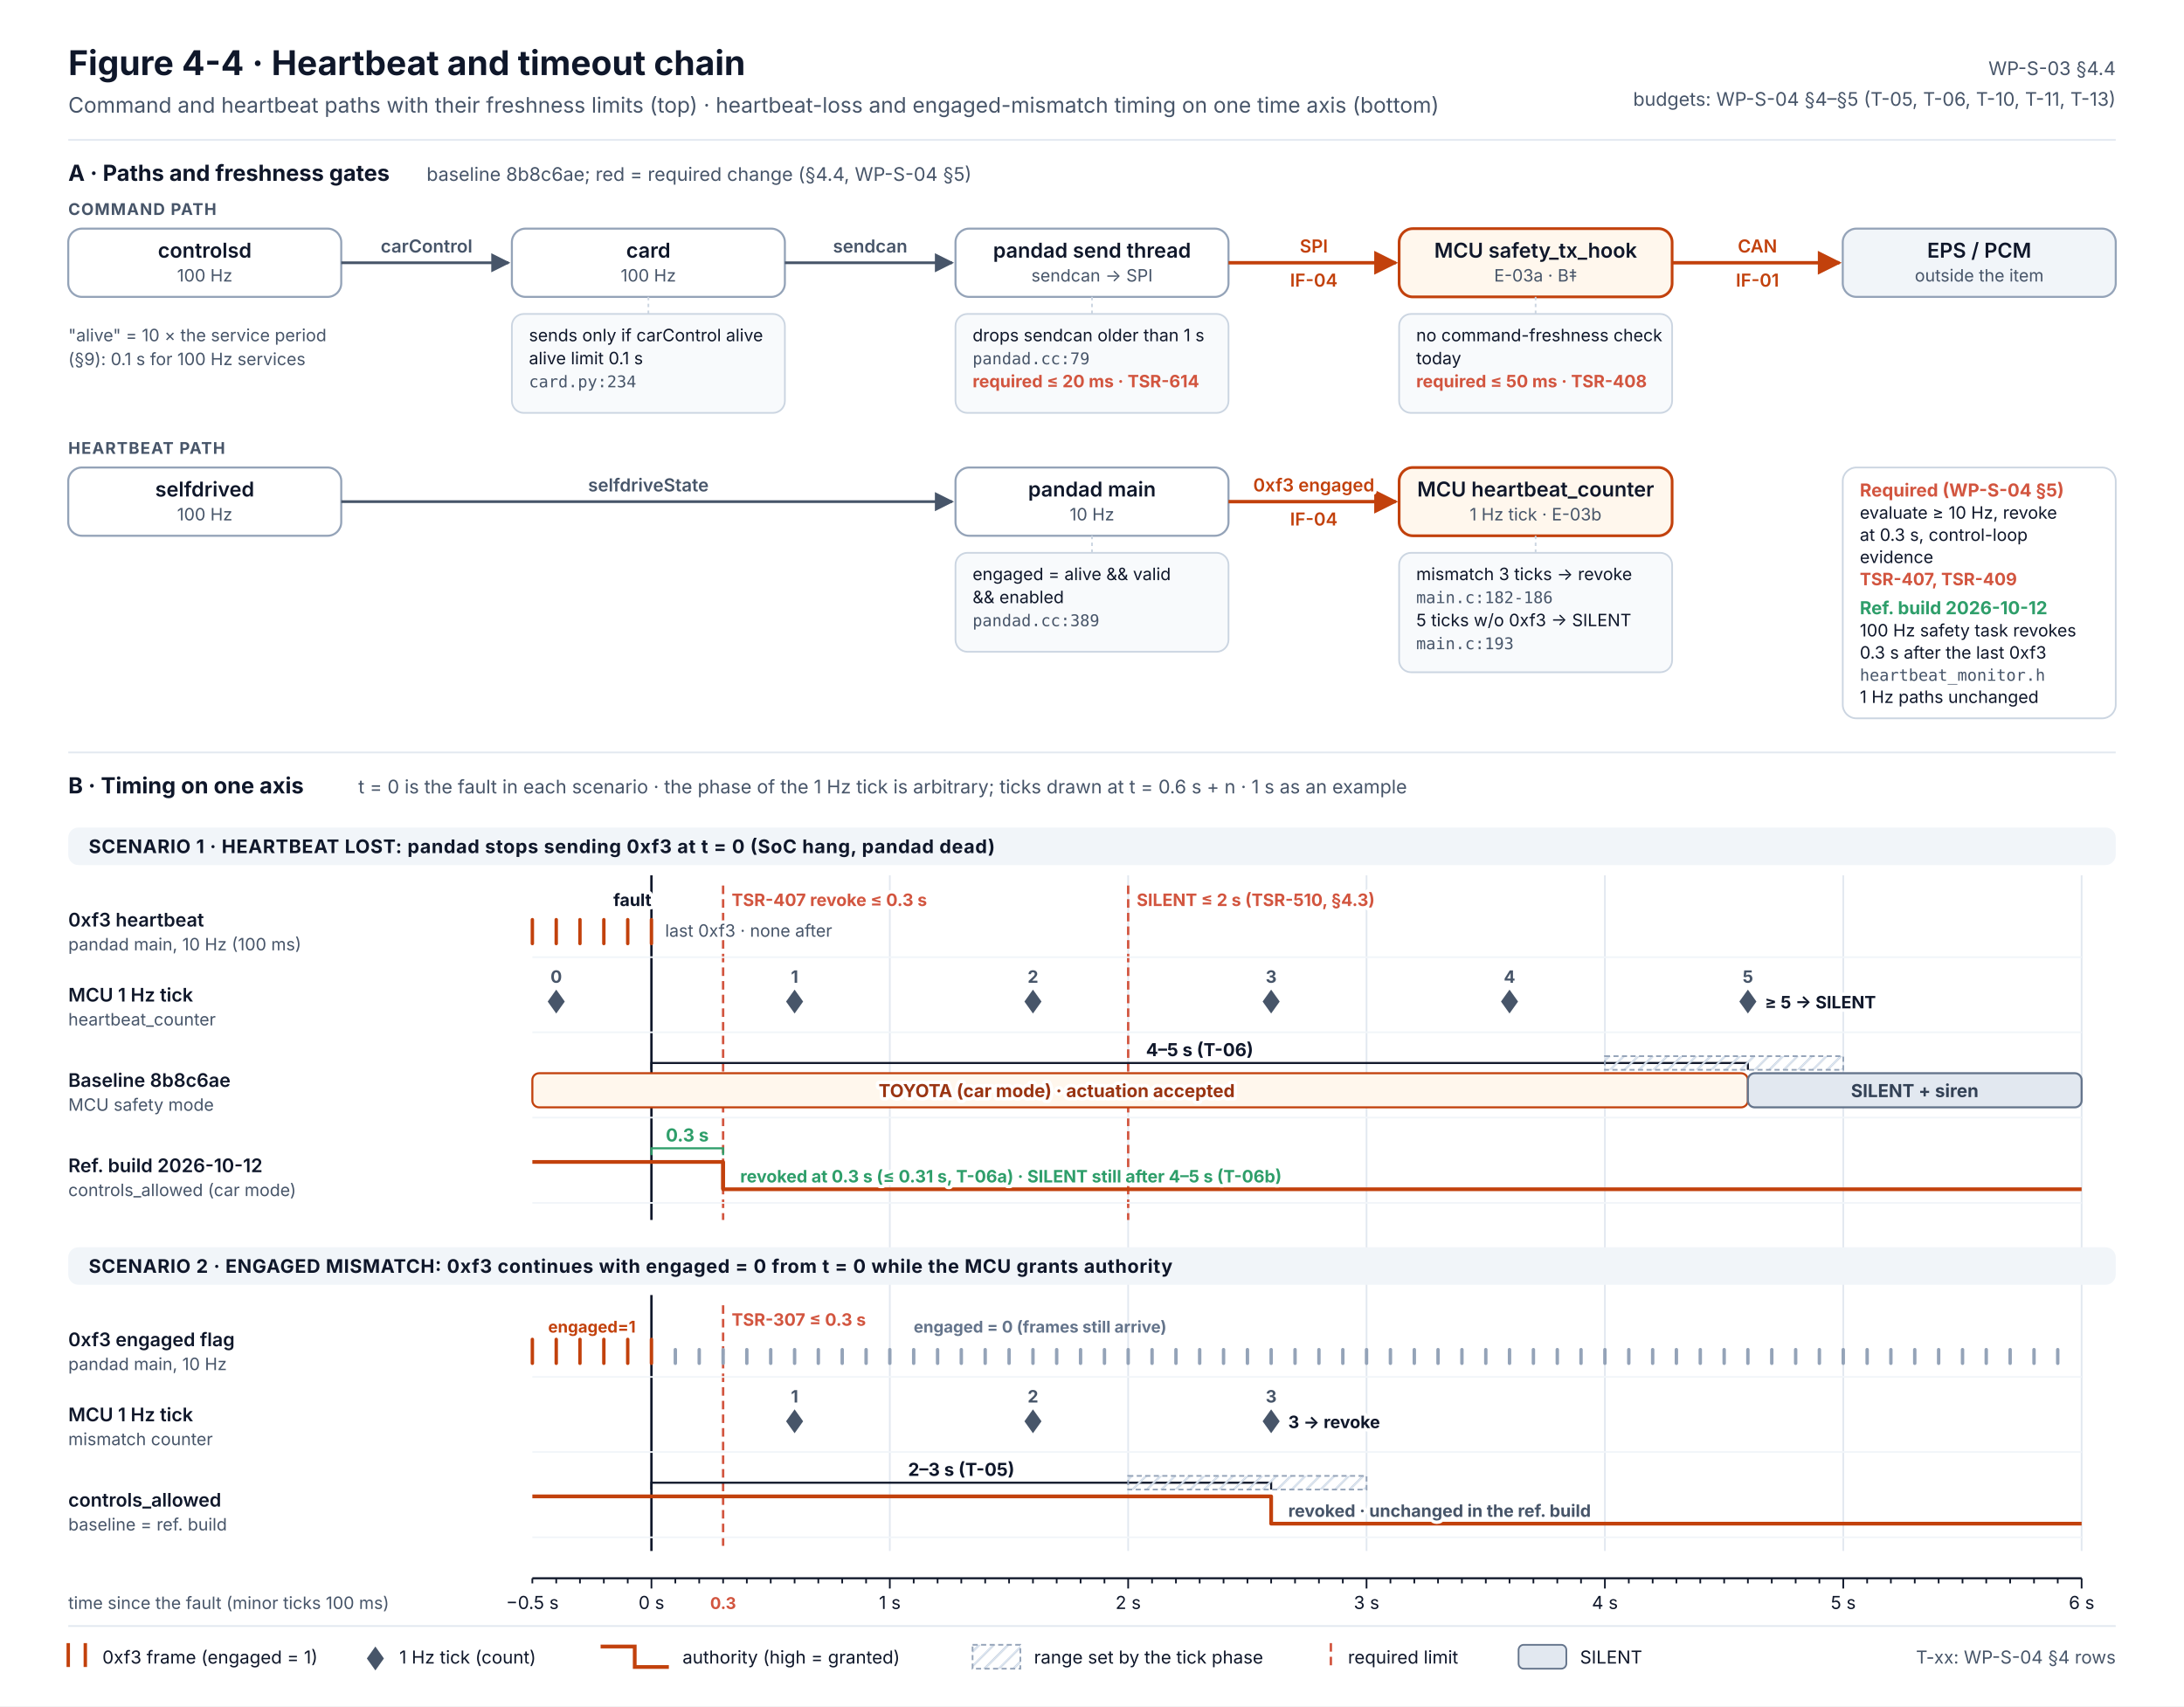
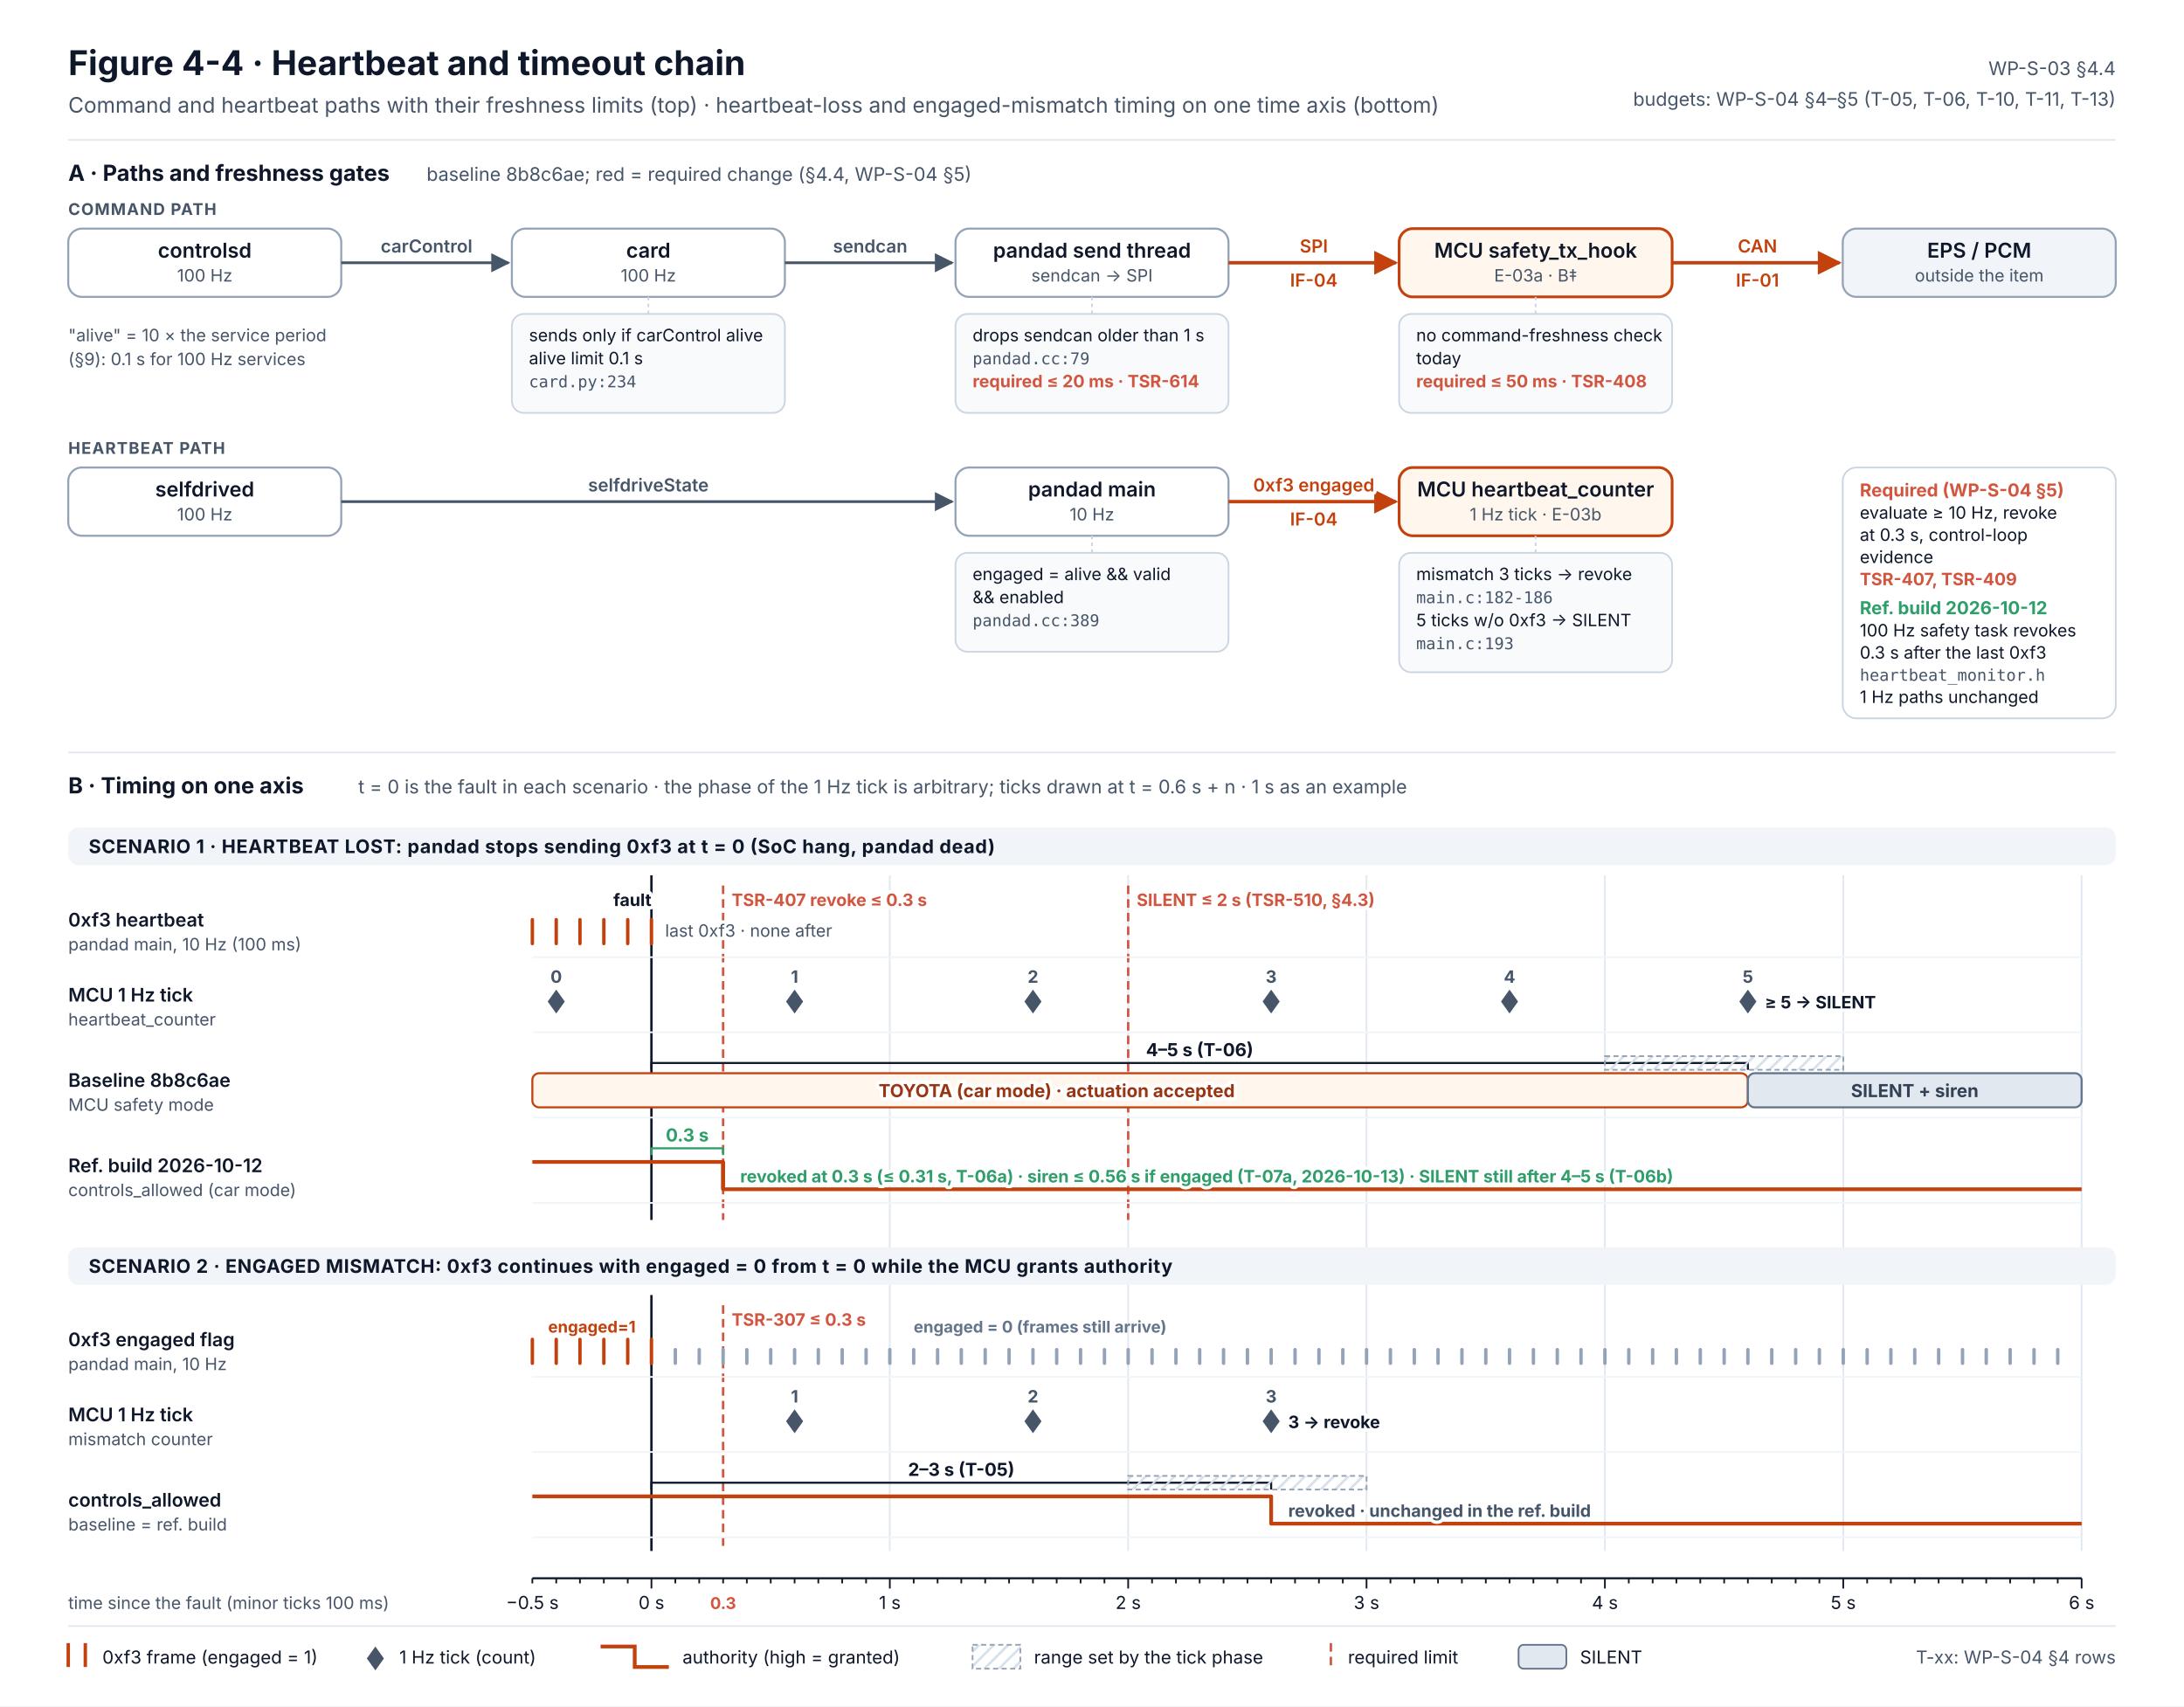
<svg xmlns="http://www.w3.org/2000/svg" width="1280" height="1000" viewBox="0 0 1280 1000" font-family="Inter, 'Segoe UI', Helvetica, Arial, sans-serif" role="img" aria-labelledby="t d">
  <defs>
    <marker id="aR" viewBox="0 0 10 10" refX="9" refY="5" markerWidth="7" markerHeight="7" orient="auto-start-reverse">
      <path d="M0 0L10 5L0 10z" fill="#C2410C" />
    </marker>
    <marker id="aG" viewBox="0 0 10 10" refX="9" refY="5" markerWidth="7" markerHeight="7" orient="auto-start-reverse">
      <path d="M0 0L10 5L0 10z" fill="#475569" />
    </marker>
    <marker id="bk" viewBox="0 0 10 10" refX="5" refY="5" markerWidth="6" markerHeight="6" orient="auto-start-reverse">
      <path d="M0 0L10 5L0 10z" fill="#0F172A" />
    </marker>
    <pattern id="unc" width="6" height="6" patternUnits="userSpaceOnUse" patternTransform="rotate(45)">
      <line x1="0" y1="0" x2="0" y2="6" stroke="#CBD5E1" stroke-width="2.5" />
    </pattern>
    <style>
.t{fill:#0F172A}.m{fill:#475569}.s{font-size:11px}.xs{font-size:10px}.b{font-weight:700}.sb{font-weight:600}
.box{fill:#FFFFFF;stroke:#94A3B8;stroke-width:1.2}
.ext{fill:#F1F5F9;stroke:#94A3B8;stroke-width:1.2}
.ml{font-size:10.5px;font-weight:600}
.h{paint-order:stroke;stroke:#FFFFFF;stroke-width:4px;stroke-linejoin:round}
.ref{font-size:9.5px;fill:#475569;font-family:'JetBrains Mono',Consolas,Menlo,monospace}
.tag{font-size:10px;font-weight:700;letter-spacing:.04em}
</style>
  </defs>
  <rect width="1280" height="1000" fill="#FFFFFF" />
  <text x="40" y="44" class="t b" font-size="20">Figure 4-4 · Heartbeat and timeout chain</text>
  <text x="40" y="66" class="m" font-size="12.5">Command and heartbeat paths with their freshness limits (top) · heartbeat-loss and engaged-mismatch timing on one time axis (bottom)</text>
  <text x="1240" y="44" class="m s" text-anchor="end">WP-S-03 §4.4</text>
  <text x="1240" y="62" class="m s" text-anchor="end">budgets: WP-S-04 §4–§5 (T-05, T-06, T-10, T-11, T-13)</text>
  <line x1="40" y1="82" x2="1240" y2="82" stroke="#E2E8F0" />
  <text x="40" y="106" class="t b" font-size="13">A · Paths and freshness gates</text>
  <text x="250" y="106" class="m s">baseline 8b8c6ae; red = required change (§4.4, WP-S-04 §5)</text>
  <text x="40" y="126" class="m" font-size="9.5" font-weight="700" letter-spacing=".06em">COMMAND PATH</text>
  <rect x="40" y="134" width="160" height="40" rx="8" class="box" />
  <text x="120.0" y="151" class="t sb" font-size="12" text-anchor="middle">controlsd</text>
  <text x="120.0" y="165" class="m xs" text-anchor="middle">100 Hz</text>
  <rect x="300" y="134" width="160" height="40" rx="8" class="box" />
  <text x="380.0" y="151" class="t sb" font-size="12" text-anchor="middle">card</text>
  <text x="380.0" y="165" class="m xs" text-anchor="middle">100 Hz</text>
  <rect x="560" y="134" width="160" height="40" rx="8" class="box" />
  <text x="640.0" y="151" class="t sb" font-size="12" text-anchor="middle">pandad send thread</text>
  <text x="640.0" y="165" class="m xs" text-anchor="middle">sendcan → SPI</text>
  <rect x="820" y="134" width="160" height="40" rx="8" fill="#FFF7ED" stroke="#C2410C" stroke-width="1.6" />
  <text x="900.0" y="151" class="t sb" font-size="12" text-anchor="middle">MCU safety_tx_hook</text>
  <text x="900.0" y="165" class="m xs" text-anchor="middle">E-03a · B‡</text>
  <rect x="1080" y="134" width="160" height="40" rx="8" class="ext" />
  <text x="1160.0" y="151" class="t sb" font-size="12" text-anchor="middle">EPS / PCM</text>
  <text x="1160.0" y="165" class="m xs" text-anchor="middle">outside the item</text>
  <path d="M200 154 H298" fill="none" stroke="#475569" stroke-width="1.6" marker-end="url(#aG)" />
  <text x="250.0" y="148" class="ml h" fill="#475569" text-anchor="middle">carControl</text>
  <path d="M460 154 H558" fill="none" stroke="#475569" stroke-width="1.6" marker-end="url(#aG)" />
  <text x="510.0" y="148" class="ml h" fill="#475569" text-anchor="middle">sendcan</text>
  <path d="M720 154 H818" fill="none" stroke="#C2410C" stroke-width="2" marker-end="url(#aR)" />
  <text x="770.0" y="148" class="ml h" fill="#C2410C" text-anchor="middle">SPI</text>
  <text x="770.0" y="168" class="ml h" fill="#C2410C" text-anchor="middle">IF-04</text>
  <path d="M980 154 H1078" fill="none" stroke="#C2410C" stroke-width="2" marker-end="url(#aR)" />
  <text x="1030.0" y="148" class="ml h" fill="#C2410C" text-anchor="middle">CAN</text>
  <text x="1030.0" y="168" class="ml h" fill="#C2410C" text-anchor="middle">IF-01</text>
  <line x1="380.0" y1="174" x2="380.0" y2="184" stroke="#CBD5E1" stroke-dasharray="2 2" />
  <line x1="640.0" y1="174" x2="640.0" y2="184" stroke="#CBD5E1" stroke-dasharray="2 2" />
  <line x1="900.0" y1="174" x2="900.0" y2="184" stroke="#CBD5E1" stroke-dasharray="2 2" />
  <rect x="300" y="184" width="160" height="58" rx="7" fill="#F8FAFC" stroke="#CBD5E1" />
  <text x="310" y="200" class="t" font-size="10">sends only if carControl alive</text>
  <text x="310" y="213.5" class="t" font-size="10">alive limit 0.1 s</text>
  <text x="310" y="227.0" class="ref">card.py:234</text>
  <rect x="560" y="184" width="160" height="58" rx="7" fill="#F8FAFC" stroke="#CBD5E1" />
  <text x="570" y="200" class="t" font-size="10">drops sendcan older than 1 s</text>
  <text x="570" y="213.5" class="ref">pandad.cc:79</text>
  <text x="570" y="227.0" font-size="10" font-weight="700" fill="#D2553F">required ≤ 20 ms · TSR-614</text>
  <rect x="820" y="184" width="160" height="58" rx="7" fill="#F8FAFC" stroke="#CBD5E1" />
  <text x="830" y="200" class="t" font-size="10">no command-freshness check</text>
  <text x="830" y="213.5" class="t" font-size="10">today</text>
  <text x="830" y="227.0" font-size="10" font-weight="700" fill="#D2553F">required ≤ 50 ms · TSR-408</text>
  <text x="40" y="200" class="m xs">"alive" = 10 × the service period</text>
  <text x="40" y="214" class="m xs">(§9): 0.1 s for 100 Hz services</text>
  <text x="40" y="266" class="m" font-size="9.5" font-weight="700" letter-spacing=".06em">HEARTBEAT PATH</text>
  <rect x="40" y="274" width="160" height="40" rx="8" class="box" />
  <text x="120.0" y="291" class="t sb" font-size="12" text-anchor="middle">selfdrived</text>
  <text x="120.0" y="305" class="m xs" text-anchor="middle">100 Hz</text>
  <rect x="560" y="274" width="160" height="40" rx="8" class="box" />
  <text x="640.0" y="291" class="t sb" font-size="12" text-anchor="middle">pandad main</text>
  <text x="640.0" y="305" class="m xs" text-anchor="middle">10 Hz</text>
  <rect x="820" y="274" width="160" height="40" rx="8" fill="#FFF7ED" stroke="#C2410C" stroke-width="1.6" />
  <text x="900.0" y="291" class="t sb" font-size="12" text-anchor="middle">MCU heartbeat_counter</text>
  <text x="900.0" y="305" class="m xs" text-anchor="middle">1 Hz tick · E-03b</text>
  <path d="M200 294 H558" fill="none" stroke="#475569" stroke-width="1.6" marker-end="url(#aG)" />
  <text x="380.0" y="288" class="ml h" fill="#475569" text-anchor="middle">selfdriveState</text>
  <path d="M720 294 H818" fill="none" stroke="#C2410C" stroke-width="2" marker-end="url(#aR)" />
  <text x="770.0" y="288" class="ml h" fill="#C2410C" text-anchor="middle">0xf3 engaged</text>
  <text x="770.0" y="308" class="ml h" fill="#C2410C" text-anchor="middle">IF-04</text>
  <line x1="640.0" y1="314" x2="640.0" y2="324" stroke="#CBD5E1" stroke-dasharray="2 2" />
  <line x1="900.0" y1="314" x2="900.0" y2="324" stroke="#CBD5E1" stroke-dasharray="2 2" />
  <rect x="560" y="324" width="160" height="58" rx="7" fill="#F8FAFC" stroke="#CBD5E1" />
  <text x="570" y="340" class="t" font-size="10">engaged = alive &amp;&amp; valid</text>
  <text x="570" y="353.5" class="t" font-size="10">&amp;&amp; enabled</text>
  <text x="570" y="367.0" class="ref">pandad.cc:389</text>
  <rect x="820" y="324" width="160" height="70" rx="7" fill="#F8FAFC" stroke="#CBD5E1" />
  <text x="830" y="340" class="t" font-size="10">mismatch 3 ticks → revoke</text>
  <text x="830" y="353.5" class="ref">main.c:182-186</text>
  <text x="830" y="367.0" class="t" font-size="10">5 ticks w/o 0xf3 → SILENT</text>
  <text x="830" y="380.5" class="ref">main.c:193</text>
  <rect x="1080" y="274" width="160" height="147" rx="8" fill="#FFFFFF" stroke="#CBD5E1" />
  <text x="1090" y="291" font-size="10.5" font-weight="700" fill="#D2553F">Required (WP-S-04 §5)</text>
  <text x="1090" y="304" class="t" font-size="10">evaluate ≥ 10 Hz, revoke</text>
  <text x="1090" y="317" class="t" font-size="10">at 0.3 s, control-loop</text>
  <text x="1090" y="330" class="t" font-size="10">evidence</text>
  <text x="1090" y="343" font-size="10" font-weight="700" fill="#D2553F">TSR-407, TSR-409</text>
  <text x="1090" y="360" font-size="10.5" font-weight="700" fill="#2E9E6A">Ref. build 2026-10-12</text>
  <text x="1090" y="373" class="t" font-size="10">100 Hz safety task revokes</text>
  <text x="1090" y="386" class="t" font-size="10">0.3 s after the last 0xf3</text>
  <text x="1090" y="399" class="ref">heartbeat_monitor.h</text>
  <text x="1090" y="412" class="t" font-size="10">1 Hz paths unchanged</text>
  <line x1="40" y1="441" x2="1240" y2="441" stroke="#E2E8F0" />
  <text x="40" y="465" class="t b" font-size="13">B · Timing on one axis</text>
  <text x="210" y="465" class="m s">t = 0 is the fault in each scenario · the phase of the 1 Hz tick is arbitrary; ticks drawn at t = 0.6 s + n · 1 s as an example</text>
  <line x1="381.8" y1="513" x2="381.8" y2="715" stroke="#0F172A" stroke-width="1.4" />
  <line x1="381.8" y1="759" x2="381.8" y2="909" stroke="#0F172A" stroke-width="1.4" />
  <line x1="521.5" y1="513" x2="521.5" y2="909" stroke="#E2E8F0" stroke-width="1" />
  <line x1="661.2" y1="513" x2="661.2" y2="909" stroke="#E2E8F0" stroke-width="1" />
  <line x1="800.9" y1="513" x2="800.9" y2="909" stroke="#E2E8F0" stroke-width="1" />
  <line x1="940.6" y1="513" x2="940.6" y2="909" stroke="#E2E8F0" stroke-width="1" />
  <line x1="1080.3" y1="513" x2="1080.3" y2="909" stroke="#E2E8F0" stroke-width="1" />
  <line x1="1220.0" y1="513" x2="1220.0" y2="909" stroke="#E2E8F0" stroke-width="1" />
  <line x1="423.8" y1="519" x2="423.8" y2="715" stroke="#D2553F" stroke-width="1.4" stroke-dasharray="5 3" />
  <line x1="661.2" y1="519" x2="661.2" y2="715" stroke="#D2553F" stroke-width="1.4" stroke-dasharray="5 3" />
  <line x1="423.8" y1="765" x2="423.8" y2="909" stroke="#D2553F" stroke-width="1.4" stroke-dasharray="5 3" />
  <rect x="40" y="485" width="1200" height="22" rx="6" fill="#F1F5F9" />
  <text x="52" y="500" class="t b" font-size="11" letter-spacing=".03em">SCENARIO 1 · HEARTBEAT LOST: pandad stops sending 0xf3 at t = 0 (SoC hang, pandad dead)</text>
  <text x="40" y="543" font-size="11" font-weight="600" fill="#0F172A">0xf3 heartbeat</text>
  <text x="40" y="557" class="m xs">pandad main, 10 Hz (100 ms)</text>
  <line x1="312" y1="561" x2="1220" y2="561" stroke="#F1F5F9" />
  <line x1="312.0" y1="553" x2="312.0" y2="539" stroke="#C2410C" stroke-width="2" stroke-linecap="round" />
  <line x1="326.0" y1="553" x2="326.0" y2="539" stroke="#C2410C" stroke-width="2" stroke-linecap="round" />
  <line x1="339.9" y1="553" x2="339.9" y2="539" stroke="#C2410C" stroke-width="2" stroke-linecap="round" />
  <line x1="353.9" y1="553" x2="353.9" y2="539" stroke="#C2410C" stroke-width="2" stroke-linecap="round" />
  <line x1="367.9" y1="553" x2="367.9" y2="539" stroke="#C2410C" stroke-width="2" stroke-linecap="round" />
  <line x1="381.8" y1="553" x2="381.8" y2="539" stroke="#C2410C" stroke-width="2" stroke-linecap="round" />
  <text x="389.8" y="549" class="m xs h">last 0xf3 · none after</text>
  <text x="40" y="587" font-size="11" font-weight="600" fill="#0F172A">MCU 1 Hz tick</text>
  <text x="40" y="601" class="m xs">heartbeat_counter</text>
  <line x1="312" y1="605" x2="1220" y2="605" stroke="#F1F5F9" />
  <path d="M326.0 580 L331.0 587 L326.0 594 L321.0 587Z" fill="#475569" />
  <text x="326.0" y="576" font-size="10" font-weight="700" fill="#475569" text-anchor="middle">0</text>
  <path d="M465.7 580 L470.7 587 L465.7 594 L460.7 587Z" fill="#475569" />
  <text x="465.7" y="576" font-size="10" font-weight="700" fill="#475569" text-anchor="middle">1</text>
  <path d="M605.4 580 L610.4 587 L605.4 594 L600.4 587Z" fill="#475569" />
  <text x="605.4" y="576" font-size="10" font-weight="700" fill="#475569" text-anchor="middle">2</text>
  <path d="M745.0 580 L750.0 587 L745.0 594 L740.0 587Z" fill="#475569" />
  <text x="745.0" y="576" font-size="10" font-weight="700" fill="#475569" text-anchor="middle">3</text>
  <path d="M884.7 580 L889.7 587 L884.7 594 L879.7 587Z" fill="#475569" />
  <text x="884.7" y="576" font-size="10" font-weight="700" fill="#475569" text-anchor="middle">4</text>
  <path d="M1024.4 580 L1029.4 587 L1024.4 594 L1019.4 587Z" fill="#475569" />
  <text x="1024.4" y="576" font-size="10" font-weight="700" fill="#475569" text-anchor="middle">5</text>
  <text x="1034.4" y="591" font-size="10" font-weight="700" fill="#0F172A" class="h">≥ 5 → SILENT</text>
  <text x="40" y="637" font-size="11" font-weight="600" fill="#0F172A">Baseline 8b8c6ae</text>
  <text x="40" y="651" class="m xs">MCU safety mode</text>
  <line x1="312" y1="655" x2="1220" y2="655" stroke="#F1F5F9" />
  <rect x="312.0" y="629" width="712.4" height="20" rx="4" fill="#FFF7ED" stroke="#C2410C" stroke-width="1.2" />
  <text x="619.3" y="643" font-size="10.5" font-weight="700" fill="#9A3412" text-anchor="middle" class="h">TOYOTA (car mode) · actuation accepted</text>
  <rect x="1024.4" y="629" width="195.6" height="20" rx="4" fill="#E2E8F0" stroke="#64748B" stroke-width="1.2" />
  <text x="1122.2" y="643" font-size="10.5" font-weight="700" fill="#334155" text-anchor="middle">SILENT + siren</text>
  <path d="M381.8 627 V623 H1024.4 V627" fill="none" stroke="#0F172A" stroke-width="1.2" />
  <text x="703.1" y="619" font-size="10.5" font-weight="700" fill="#0F172A" text-anchor="middle" class="h">4–5 s (T-06)</text>
  <rect x="940.6" y="619.0" width="139.7" height="8" fill="url(#unc)" stroke="#94A3B8" stroke-dasharray="3 2" />
  <text x="40" y="687" font-size="11" font-weight="600" fill="#0F172A">Ref. build 2026-10-12</text>
  <text x="40" y="701" class="m xs">controls_allowed (car mode)</text>
  <line x1="312" y1="705" x2="1220" y2="705" stroke="#F1F5F9" />
  <path d="M312.0 681 L423.8 681 L423.8 697 L1220.0 697" fill="none" stroke="#C2410C" stroke-width="2.2" stroke-linejoin="round" />
  <line x1="423.8" y1="681" x2="423.8" y2="697" stroke="#C2410C" stroke-width="2.2" />
-   <text x="433.8" y="693" font-size="10" font-weight="700" fill="#2E9E6A" class="h">revoked at 0.3 s (≤ 0.31 s, T-06a) · SILENT still after 4–5 s (T-06b)</text>
+   <text x="433.8" y="693" font-size="10" font-weight="700" fill="#2E9E6A" class="h">revoked at 0.3 s (≤ 0.31 s, T-06a) · siren ≤ 0.56 s if engaged (T-07a, 2026-10-13) · SILENT still after 4–5 s (T-06b)</text>
  <path d="M381.8 677 V673 H423.8 V677" fill="none" stroke="#2E9E6A" stroke-width="1.2" />
  <text x="402.8" y="669" font-size="10.5" font-weight="700" fill="#2E9E6A" text-anchor="middle" class="h">0.3 s</text>
  <text x="428.8" y="531" font-size="10" font-weight="700" fill="#D2553F" text-anchor="start" class="h">TSR-407 revoke ≤ 0.3 s</text>
  <text x="666.2" y="531" font-size="10" font-weight="700" fill="#D2553F" text-anchor="start" class="h">SILENT ≤ 2 s (TSR-510, §4.3)</text>
  <rect x="40" y="731" width="1200" height="22" rx="6" fill="#F1F5F9" />
  <text x="52" y="746" class="t b" font-size="11" letter-spacing=".03em">SCENARIO 2 · ENGAGED MISMATCH: 0xf3 continues with engaged = 0 from t = 0 while the MCU grants authority</text>
  <text x="40" y="789" font-size="11" font-weight="600" fill="#0F172A">0xf3 engaged flag</text>
  <text x="40" y="803" class="m xs">pandad main, 10 Hz</text>
  <line x1="312" y1="807" x2="1220" y2="807" stroke="#F1F5F9" />
  <line x1="312.0" y1="799" x2="312.0" y2="785" stroke="#C2410C" stroke-width="2" stroke-linecap="round" />
  <line x1="326.0" y1="799" x2="326.0" y2="785" stroke="#C2410C" stroke-width="2" stroke-linecap="round" />
  <line x1="339.9" y1="799" x2="339.9" y2="785" stroke="#C2410C" stroke-width="2" stroke-linecap="round" />
  <line x1="353.9" y1="799" x2="353.9" y2="785" stroke="#C2410C" stroke-width="2" stroke-linecap="round" />
  <line x1="367.9" y1="799" x2="367.9" y2="785" stroke="#C2410C" stroke-width="2" stroke-linecap="round" />
  <line x1="381.8" y1="799" x2="381.8" y2="785" stroke="#C2410C" stroke-width="2" stroke-linecap="round" />
  <line x1="395.8" y1="799" x2="395.8" y2="791" stroke="#94A3B8" stroke-width="2" stroke-linecap="round" />
  <line x1="409.8" y1="799" x2="409.8" y2="791" stroke="#94A3B8" stroke-width="2" stroke-linecap="round" />
  <line x1="423.8" y1="799" x2="423.8" y2="791" stroke="#94A3B8" stroke-width="2" stroke-linecap="round" />
  <line x1="437.7" y1="799" x2="437.7" y2="791" stroke="#94A3B8" stroke-width="2" stroke-linecap="round" />
  <line x1="451.7" y1="799" x2="451.7" y2="791" stroke="#94A3B8" stroke-width="2" stroke-linecap="round" />
  <line x1="465.7" y1="799" x2="465.7" y2="791" stroke="#94A3B8" stroke-width="2" stroke-linecap="round" />
  <line x1="479.6" y1="799" x2="479.6" y2="791" stroke="#94A3B8" stroke-width="2" stroke-linecap="round" />
  <line x1="493.6" y1="799" x2="493.6" y2="791" stroke="#94A3B8" stroke-width="2" stroke-linecap="round" />
  <line x1="507.6" y1="799" x2="507.6" y2="791" stroke="#94A3B8" stroke-width="2" stroke-linecap="round" />
  <line x1="521.5" y1="799" x2="521.5" y2="791" stroke="#94A3B8" stroke-width="2" stroke-linecap="round" />
  <line x1="535.5" y1="799" x2="535.5" y2="791" stroke="#94A3B8" stroke-width="2" stroke-linecap="round" />
  <line x1="549.5" y1="799" x2="549.5" y2="791" stroke="#94A3B8" stroke-width="2" stroke-linecap="round" />
  <line x1="563.4" y1="799" x2="563.4" y2="791" stroke="#94A3B8" stroke-width="2" stroke-linecap="round" />
  <line x1="577.4" y1="799" x2="577.4" y2="791" stroke="#94A3B8" stroke-width="2" stroke-linecap="round" />
  <line x1="591.4" y1="799" x2="591.4" y2="791" stroke="#94A3B8" stroke-width="2" stroke-linecap="round" />
  <line x1="605.4" y1="799" x2="605.4" y2="791" stroke="#94A3B8" stroke-width="2" stroke-linecap="round" />
  <line x1="619.3" y1="799" x2="619.3" y2="791" stroke="#94A3B8" stroke-width="2" stroke-linecap="round" />
  <line x1="633.3" y1="799" x2="633.3" y2="791" stroke="#94A3B8" stroke-width="2" stroke-linecap="round" />
  <line x1="647.3" y1="799" x2="647.3" y2="791" stroke="#94A3B8" stroke-width="2" stroke-linecap="round" />
  <line x1="661.2" y1="799" x2="661.2" y2="791" stroke="#94A3B8" stroke-width="2" stroke-linecap="round" />
  <line x1="675.2" y1="799" x2="675.2" y2="791" stroke="#94A3B8" stroke-width="2" stroke-linecap="round" />
  <line x1="689.2" y1="799" x2="689.2" y2="791" stroke="#94A3B8" stroke-width="2" stroke-linecap="round" />
  <line x1="703.1" y1="799" x2="703.1" y2="791" stroke="#94A3B8" stroke-width="2" stroke-linecap="round" />
  <line x1="717.1" y1="799" x2="717.1" y2="791" stroke="#94A3B8" stroke-width="2" stroke-linecap="round" />
  <line x1="731.1" y1="799" x2="731.1" y2="791" stroke="#94A3B8" stroke-width="2" stroke-linecap="round" />
  <line x1="745.0" y1="799" x2="745.0" y2="791" stroke="#94A3B8" stroke-width="2" stroke-linecap="round" />
  <line x1="759.0" y1="799" x2="759.0" y2="791" stroke="#94A3B8" stroke-width="2" stroke-linecap="round" />
  <line x1="773.0" y1="799" x2="773.0" y2="791" stroke="#94A3B8" stroke-width="2" stroke-linecap="round" />
  <line x1="787.0" y1="799" x2="787.0" y2="791" stroke="#94A3B8" stroke-width="2" stroke-linecap="round" />
  <line x1="800.9" y1="799" x2="800.9" y2="791" stroke="#94A3B8" stroke-width="2" stroke-linecap="round" />
  <line x1="814.9" y1="799" x2="814.9" y2="791" stroke="#94A3B8" stroke-width="2" stroke-linecap="round" />
  <line x1="828.9" y1="799" x2="828.9" y2="791" stroke="#94A3B8" stroke-width="2" stroke-linecap="round" />
  <line x1="842.8" y1="799" x2="842.8" y2="791" stroke="#94A3B8" stroke-width="2" stroke-linecap="round" />
  <line x1="856.8" y1="799" x2="856.8" y2="791" stroke="#94A3B8" stroke-width="2" stroke-linecap="round" />
  <line x1="870.8" y1="799" x2="870.8" y2="791" stroke="#94A3B8" stroke-width="2" stroke-linecap="round" />
  <line x1="884.7" y1="799" x2="884.7" y2="791" stroke="#94A3B8" stroke-width="2" stroke-linecap="round" />
  <line x1="898.7" y1="799" x2="898.7" y2="791" stroke="#94A3B8" stroke-width="2" stroke-linecap="round" />
  <line x1="912.7" y1="799" x2="912.7" y2="791" stroke="#94A3B8" stroke-width="2" stroke-linecap="round" />
  <line x1="926.6" y1="799" x2="926.6" y2="791" stroke="#94A3B8" stroke-width="2" stroke-linecap="round" />
  <line x1="940.6" y1="799" x2="940.6" y2="791" stroke="#94A3B8" stroke-width="2" stroke-linecap="round" />
  <line x1="954.6" y1="799" x2="954.6" y2="791" stroke="#94A3B8" stroke-width="2" stroke-linecap="round" />
  <line x1="968.6" y1="799" x2="968.6" y2="791" stroke="#94A3B8" stroke-width="2" stroke-linecap="round" />
  <line x1="982.5" y1="799" x2="982.5" y2="791" stroke="#94A3B8" stroke-width="2" stroke-linecap="round" />
  <line x1="996.5" y1="799" x2="996.5" y2="791" stroke="#94A3B8" stroke-width="2" stroke-linecap="round" />
  <line x1="1010.5" y1="799" x2="1010.5" y2="791" stroke="#94A3B8" stroke-width="2" stroke-linecap="round" />
  <line x1="1024.4" y1="799" x2="1024.4" y2="791" stroke="#94A3B8" stroke-width="2" stroke-linecap="round" />
  <line x1="1038.4" y1="799" x2="1038.4" y2="791" stroke="#94A3B8" stroke-width="2" stroke-linecap="round" />
  <line x1="1052.4" y1="799" x2="1052.4" y2="791" stroke="#94A3B8" stroke-width="2" stroke-linecap="round" />
  <line x1="1066.3" y1="799" x2="1066.3" y2="791" stroke="#94A3B8" stroke-width="2" stroke-linecap="round" />
  <line x1="1080.3" y1="799" x2="1080.3" y2="791" stroke="#94A3B8" stroke-width="2" stroke-linecap="round" />
  <line x1="1094.3" y1="799" x2="1094.3" y2="791" stroke="#94A3B8" stroke-width="2" stroke-linecap="round" />
  <line x1="1108.2" y1="799" x2="1108.2" y2="791" stroke="#94A3B8" stroke-width="2" stroke-linecap="round" />
  <line x1="1122.2" y1="799" x2="1122.2" y2="791" stroke="#94A3B8" stroke-width="2" stroke-linecap="round" />
  <line x1="1136.2" y1="799" x2="1136.2" y2="791" stroke="#94A3B8" stroke-width="2" stroke-linecap="round" />
  <line x1="1150.2" y1="799" x2="1150.2" y2="791" stroke="#94A3B8" stroke-width="2" stroke-linecap="round" />
  <line x1="1164.1" y1="799" x2="1164.1" y2="791" stroke="#94A3B8" stroke-width="2" stroke-linecap="round" />
  <line x1="1178.1" y1="799" x2="1178.1" y2="791" stroke="#94A3B8" stroke-width="2" stroke-linecap="round" />
  <line x1="1192.1" y1="799" x2="1192.1" y2="791" stroke="#94A3B8" stroke-width="2" stroke-linecap="round" />
  <line x1="1206.0" y1="799" x2="1206.0" y2="791" stroke="#94A3B8" stroke-width="2" stroke-linecap="round" />
  <text x="346.9" y="781" font-size="9.5" font-weight="700" fill="#C2410C" text-anchor="middle">engaged=1</text>
  <text x="535.5" y="781" font-size="9.5" font-weight="700" fill="#64748B">engaged = 0 (frames still arrive)</text>
  <text x="40" y="833" font-size="11" font-weight="600" fill="#0F172A">MCU 1 Hz tick</text>
  <text x="40" y="847" class="m xs">mismatch counter</text>
  <line x1="312" y1="851" x2="1220" y2="851" stroke="#F1F5F9" />
  <path d="M465.7 826 L470.7 833 L465.7 840 L460.7 833Z" fill="#475569" />
  <text x="465.7" y="822" font-size="10" font-weight="700" fill="#475569" text-anchor="middle">1</text>
  <path d="M605.4 826 L610.4 833 L605.4 840 L600.4 833Z" fill="#475569" />
  <text x="605.4" y="822" font-size="10" font-weight="700" fill="#475569" text-anchor="middle">2</text>
  <path d="M745.0 826 L750.0 833 L745.0 840 L740.0 833Z" fill="#475569" />
  <text x="745.0" y="822" font-size="10" font-weight="700" fill="#475569" text-anchor="middle">3</text>
  <text x="755.0" y="837" font-size="10" font-weight="700" fill="#0F172A" class="h">3 → revoke</text>
  <text x="40" y="883" font-size="11" font-weight="600" fill="#0F172A">controls_allowed</text>
  <text x="40" y="897" class="m xs">baseline = ref. build</text>
  <line x1="312" y1="901" x2="1220" y2="901" stroke="#F1F5F9" />
  <path d="M312.0 877 L745.0 877 L745.0 893 L1220.0 893" fill="none" stroke="#C2410C" stroke-width="2.2" stroke-linejoin="round" />
  <path d="M381.8 873 V869 H745.0 V873" fill="none" stroke="#0F172A" stroke-width="1.2" />
  <text x="563.4" y="865" font-size="10.5" font-weight="700" fill="#0F172A" text-anchor="middle" class="h">2–3 s (T-05)</text>
  <rect x="661.2" y="865.0" width="139.7" height="8" fill="url(#unc)" stroke="#94A3B8" stroke-dasharray="3 2" />
  <text x="755.0" y="889" font-size="10" font-weight="700" fill="#475569" class="h">revoked · unchanged in the ref. build</text>
  <text x="428.8" y="777" font-size="10" font-weight="700" fill="#D2553F" text-anchor="start" class="h">TSR-307 ≤ 0.3 s</text>
  <text x="381.8" y="531" font-size="10" font-weight="700" fill="#0F172A" text-anchor="end" class="h">fault  </text>
  <line x1="312" y1="925" x2="1220" y2="925" stroke="#0F172A" stroke-width="1.2" />
  <line x1="312.0" y1="925" x2="312.0" y2="928" stroke="#0F172A" />
  <text x="312.0" y="943" font-size="10.5" fill="#0F172A" text-anchor="middle">−0.5 s</text>
  <line x1="326.0" y1="925" x2="326.0" y2="928" stroke="#0F172A" />
  <line x1="339.9" y1="925" x2="339.9" y2="928" stroke="#0F172A" />
  <line x1="353.9" y1="925" x2="353.9" y2="928" stroke="#0F172A" />
  <line x1="367.9" y1="925" x2="367.9" y2="928" stroke="#0F172A" />
  <line x1="381.8" y1="925" x2="381.8" y2="931" stroke="#0F172A" />
  <text x="381.8" y="943" font-size="10.5" fill="#0F172A" text-anchor="middle">0 s</text>
  <line x1="395.8" y1="925" x2="395.8" y2="928" stroke="#0F172A" />
  <line x1="409.8" y1="925" x2="409.8" y2="928" stroke="#0F172A" />
  <line x1="423.8" y1="925" x2="423.8" y2="928" stroke="#0F172A" />
  <line x1="437.7" y1="925" x2="437.7" y2="928" stroke="#0F172A" />
  <line x1="451.7" y1="925" x2="451.7" y2="928" stroke="#0F172A" />
  <line x1="465.7" y1="925" x2="465.7" y2="928" stroke="#0F172A" />
  <line x1="479.6" y1="925" x2="479.6" y2="928" stroke="#0F172A" />
  <line x1="493.6" y1="925" x2="493.6" y2="928" stroke="#0F172A" />
  <line x1="507.6" y1="925" x2="507.6" y2="928" stroke="#0F172A" />
  <line x1="521.5" y1="925" x2="521.5" y2="931" stroke="#0F172A" />
  <text x="521.5" y="943" font-size="10.5" fill="#0F172A" text-anchor="middle">1 s</text>
  <line x1="535.5" y1="925" x2="535.5" y2="928" stroke="#0F172A" />
  <line x1="549.5" y1="925" x2="549.5" y2="928" stroke="#0F172A" />
  <line x1="563.4" y1="925" x2="563.4" y2="928" stroke="#0F172A" />
  <line x1="577.4" y1="925" x2="577.4" y2="928" stroke="#0F172A" />
  <line x1="591.4" y1="925" x2="591.4" y2="928" stroke="#0F172A" />
  <line x1="605.4" y1="925" x2="605.4" y2="928" stroke="#0F172A" />
  <line x1="619.3" y1="925" x2="619.3" y2="928" stroke="#0F172A" />
  <line x1="633.3" y1="925" x2="633.3" y2="928" stroke="#0F172A" />
  <line x1="647.3" y1="925" x2="647.3" y2="928" stroke="#0F172A" />
  <line x1="661.2" y1="925" x2="661.2" y2="931" stroke="#0F172A" />
  <text x="661.2" y="943" font-size="10.5" fill="#0F172A" text-anchor="middle">2 s</text>
  <line x1="675.2" y1="925" x2="675.2" y2="928" stroke="#0F172A" />
  <line x1="689.2" y1="925" x2="689.2" y2="928" stroke="#0F172A" />
  <line x1="703.1" y1="925" x2="703.1" y2="928" stroke="#0F172A" />
  <line x1="717.1" y1="925" x2="717.1" y2="928" stroke="#0F172A" />
  <line x1="731.1" y1="925" x2="731.1" y2="928" stroke="#0F172A" />
  <line x1="745.0" y1="925" x2="745.0" y2="928" stroke="#0F172A" />
  <line x1="759.0" y1="925" x2="759.0" y2="928" stroke="#0F172A" />
  <line x1="773.0" y1="925" x2="773.0" y2="928" stroke="#0F172A" />
  <line x1="787.0" y1="925" x2="787.0" y2="928" stroke="#0F172A" />
  <line x1="800.9" y1="925" x2="800.9" y2="931" stroke="#0F172A" />
  <text x="800.9" y="943" font-size="10.5" fill="#0F172A" text-anchor="middle">3 s</text>
  <line x1="814.9" y1="925" x2="814.9" y2="928" stroke="#0F172A" />
  <line x1="828.9" y1="925" x2="828.9" y2="928" stroke="#0F172A" />
  <line x1="842.8" y1="925" x2="842.8" y2="928" stroke="#0F172A" />
  <line x1="856.8" y1="925" x2="856.8" y2="928" stroke="#0F172A" />
  <line x1="870.8" y1="925" x2="870.8" y2="928" stroke="#0F172A" />
  <line x1="884.7" y1="925" x2="884.7" y2="928" stroke="#0F172A" />
  <line x1="898.7" y1="925" x2="898.7" y2="928" stroke="#0F172A" />
  <line x1="912.7" y1="925" x2="912.7" y2="928" stroke="#0F172A" />
  <line x1="926.6" y1="925" x2="926.6" y2="928" stroke="#0F172A" />
  <line x1="940.6" y1="925" x2="940.6" y2="931" stroke="#0F172A" />
  <text x="940.6" y="943" font-size="10.5" fill="#0F172A" text-anchor="middle">4 s</text>
  <line x1="954.6" y1="925" x2="954.6" y2="928" stroke="#0F172A" />
  <line x1="968.6" y1="925" x2="968.6" y2="928" stroke="#0F172A" />
  <line x1="982.5" y1="925" x2="982.5" y2="928" stroke="#0F172A" />
  <line x1="996.5" y1="925" x2="996.5" y2="928" stroke="#0F172A" />
  <line x1="1010.5" y1="925" x2="1010.5" y2="928" stroke="#0F172A" />
  <line x1="1024.4" y1="925" x2="1024.4" y2="928" stroke="#0F172A" />
  <line x1="1038.4" y1="925" x2="1038.4" y2="928" stroke="#0F172A" />
  <line x1="1052.4" y1="925" x2="1052.4" y2="928" stroke="#0F172A" />
  <line x1="1066.3" y1="925" x2="1066.3" y2="928" stroke="#0F172A" />
  <line x1="1080.3" y1="925" x2="1080.3" y2="931" stroke="#0F172A" />
  <text x="1080.3" y="943" font-size="10.5" fill="#0F172A" text-anchor="middle">5 s</text>
  <line x1="1094.3" y1="925" x2="1094.3" y2="928" stroke="#0F172A" />
  <line x1="1108.2" y1="925" x2="1108.2" y2="928" stroke="#0F172A" />
  <line x1="1122.2" y1="925" x2="1122.2" y2="928" stroke="#0F172A" />
  <line x1="1136.2" y1="925" x2="1136.2" y2="928" stroke="#0F172A" />
  <line x1="1150.2" y1="925" x2="1150.2" y2="928" stroke="#0F172A" />
  <line x1="1164.1" y1="925" x2="1164.1" y2="928" stroke="#0F172A" />
  <line x1="1178.1" y1="925" x2="1178.1" y2="928" stroke="#0F172A" />
  <line x1="1192.1" y1="925" x2="1192.1" y2="928" stroke="#0F172A" />
  <line x1="1206.0" y1="925" x2="1206.0" y2="928" stroke="#0F172A" />
  <line x1="1220.0" y1="925" x2="1220.0" y2="931" stroke="#0F172A" />
  <text x="1220.0" y="943" font-size="10.5" fill="#0F172A" text-anchor="middle">6 s</text>
  <text x="423.8" y="943" font-size="9.5" fill="#D2553F" font-weight="700" text-anchor="middle">0.3</text>
  <text x="40" y="943" class="m xs">time since the fault (minor ticks 100 ms)</text>
  <line x1="40" y1="953" x2="1240" y2="953" stroke="#E2E8F0" />
  <g transform="translate(40,971)" font-size="10.5">
    <line x1="0" y1="6" x2="0" y2="-8" stroke="#C2410C" stroke-width="2" />
    <line x1="10" y1="6" x2="10" y2="-8" stroke="#C2410C" stroke-width="2" />
    <text x="20" y="4" class="t">0xf3 frame (engaged = 1)</text>
    <path d="M180 -6 L185 1 L180 8 L175 1Z" fill="#475569" />
    <text x="194" y="4" class="t">1 Hz tick (count)</text>
    <path d="M312 -6 H332 V6 H352" fill="none" stroke="#C2410C" stroke-width="2.2" />
    <text x="360" y="4" class="t">authority (high = granted)</text>
    <rect x="530" y="-7" width="28" height="14" fill="url(#unc)" stroke="#94A3B8" stroke-dasharray="3 2" />
    <text x="566" y="4" class="t">range set by the tick phase</text>
    <line x1="740" y1="-8" x2="740" y2="8" stroke="#D2553F" stroke-width="1.4" stroke-dasharray="5 3" />
    <text x="750" y="4" class="t">required limit</text>
    <rect x="850" y="-7" width="28" height="14" rx="3" fill="#E2E8F0" stroke="#64748B" />
    <text x="886" y="4" class="t">SILENT</text>
    <text x="1200" y="4" class="m" text-anchor="end">T-xx: WP-S-04 §4 rows</text>
  </g>
</svg>
